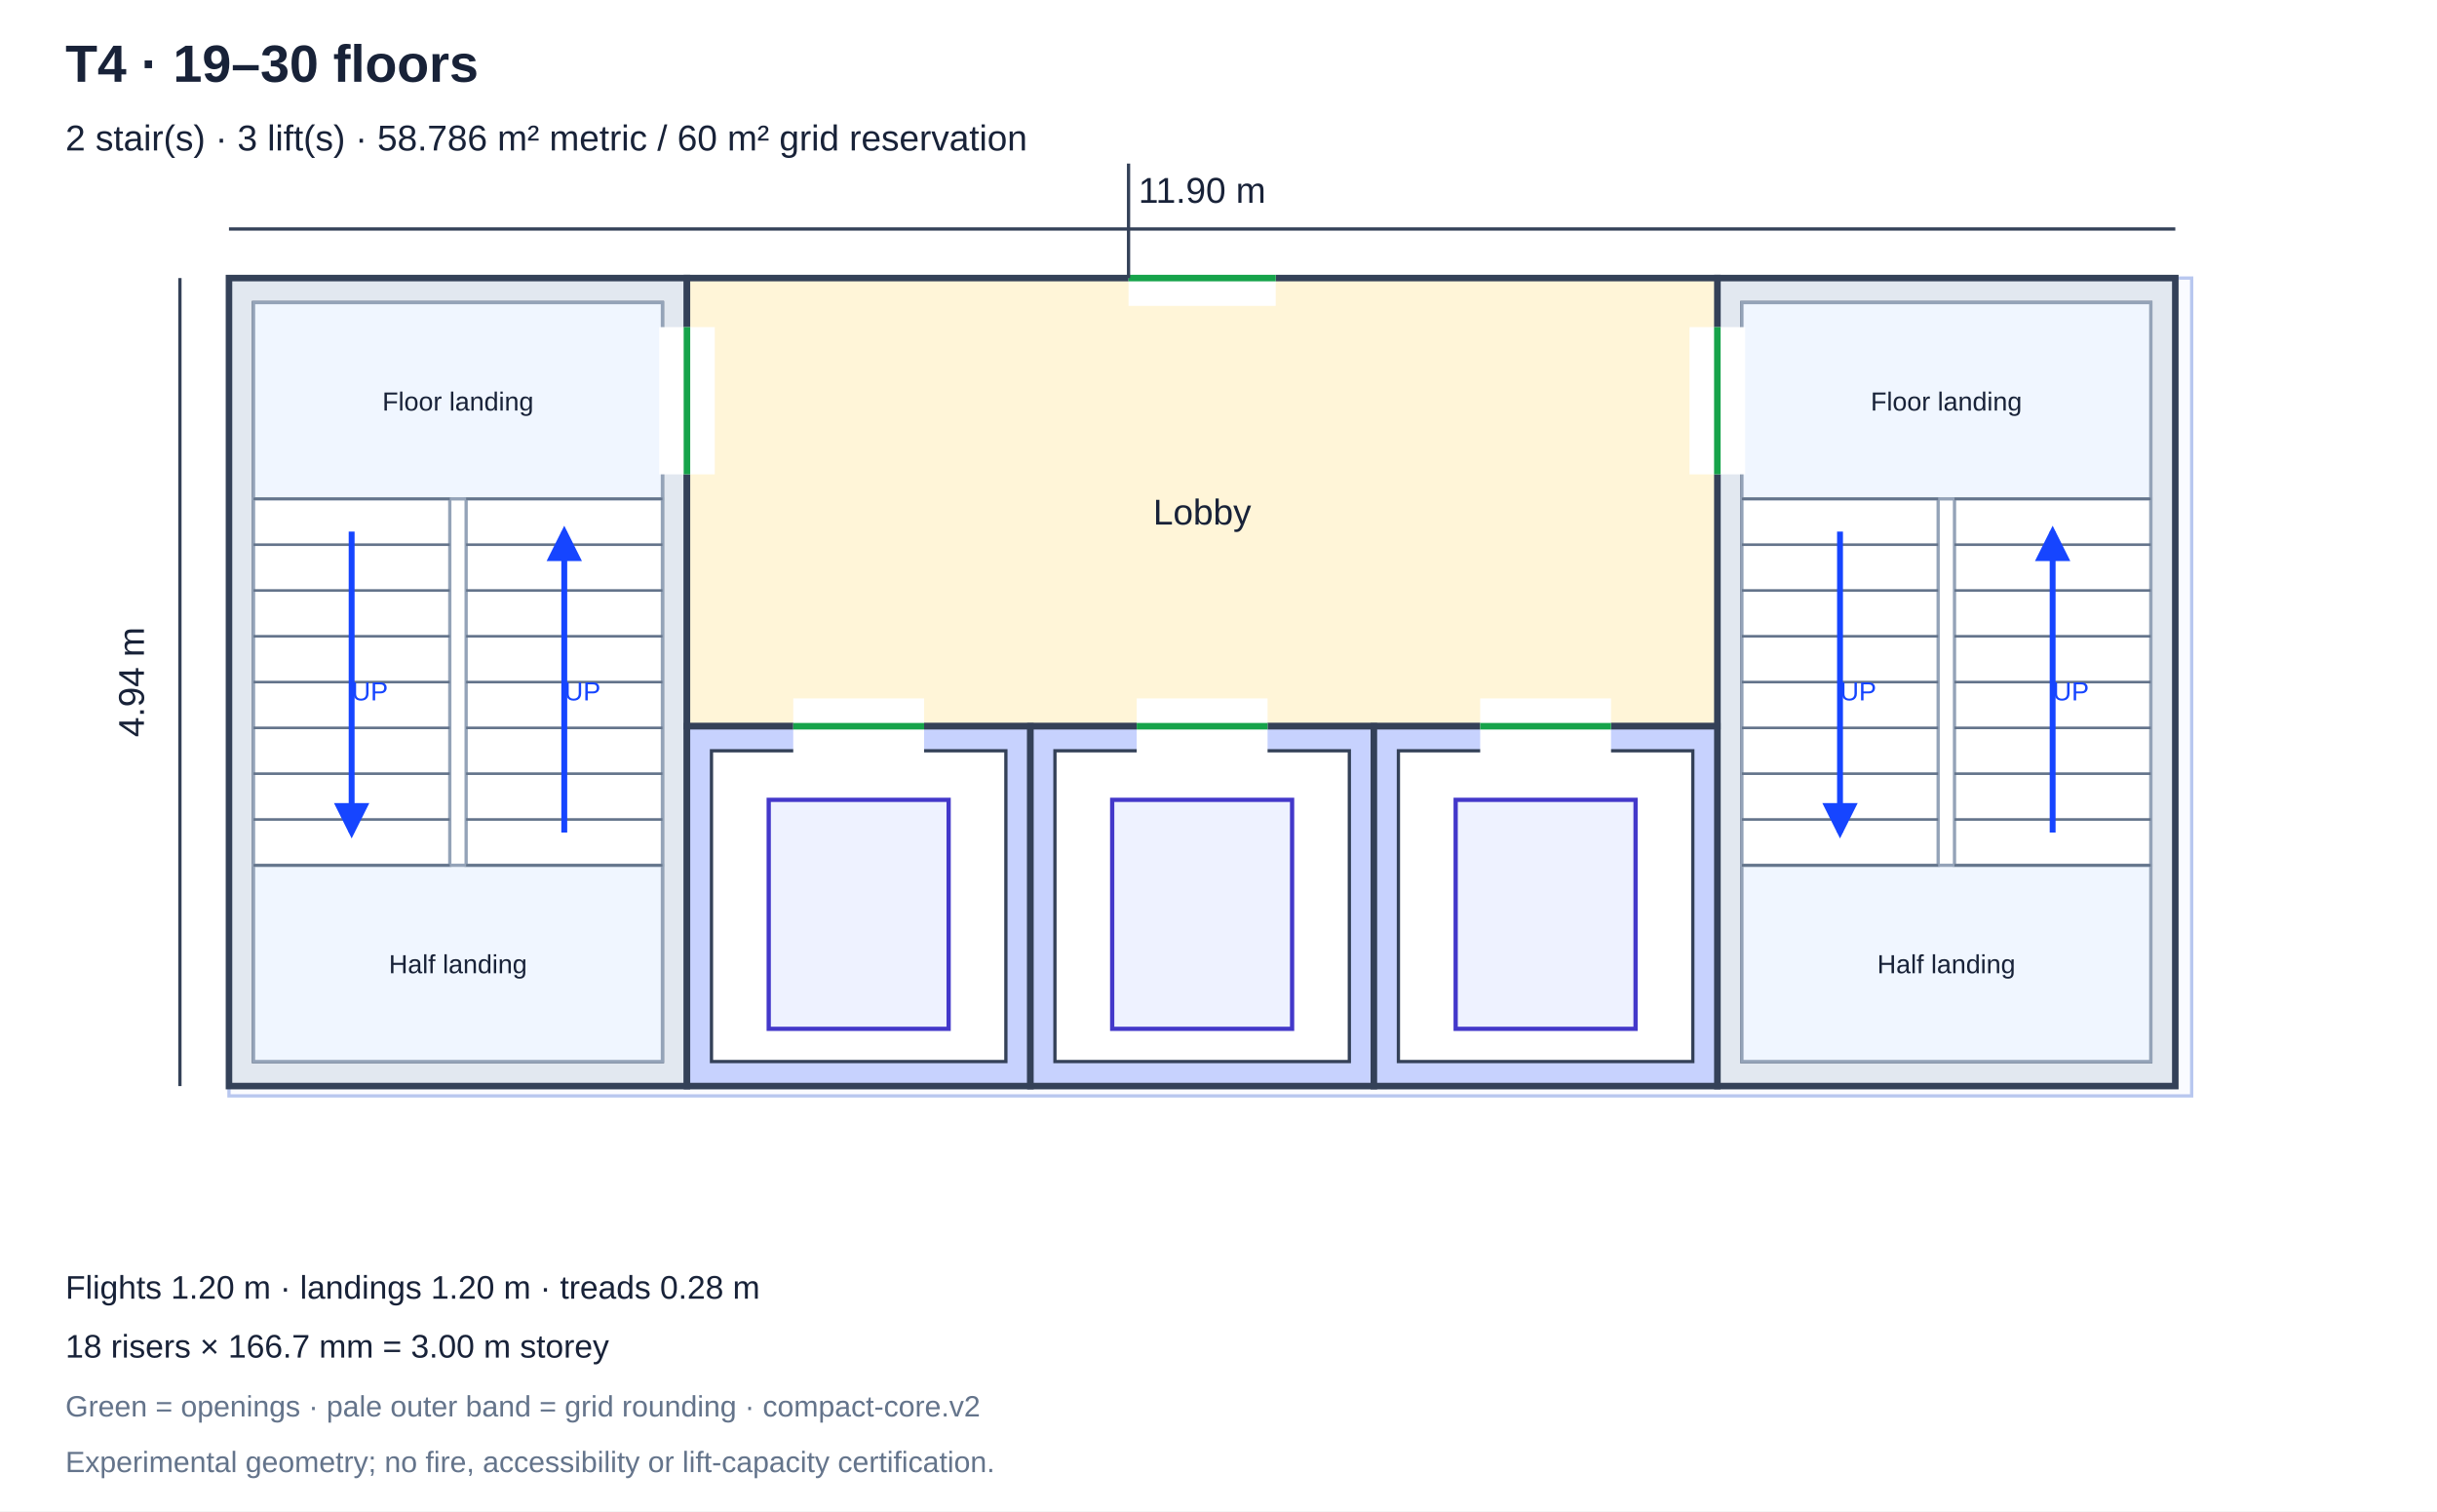
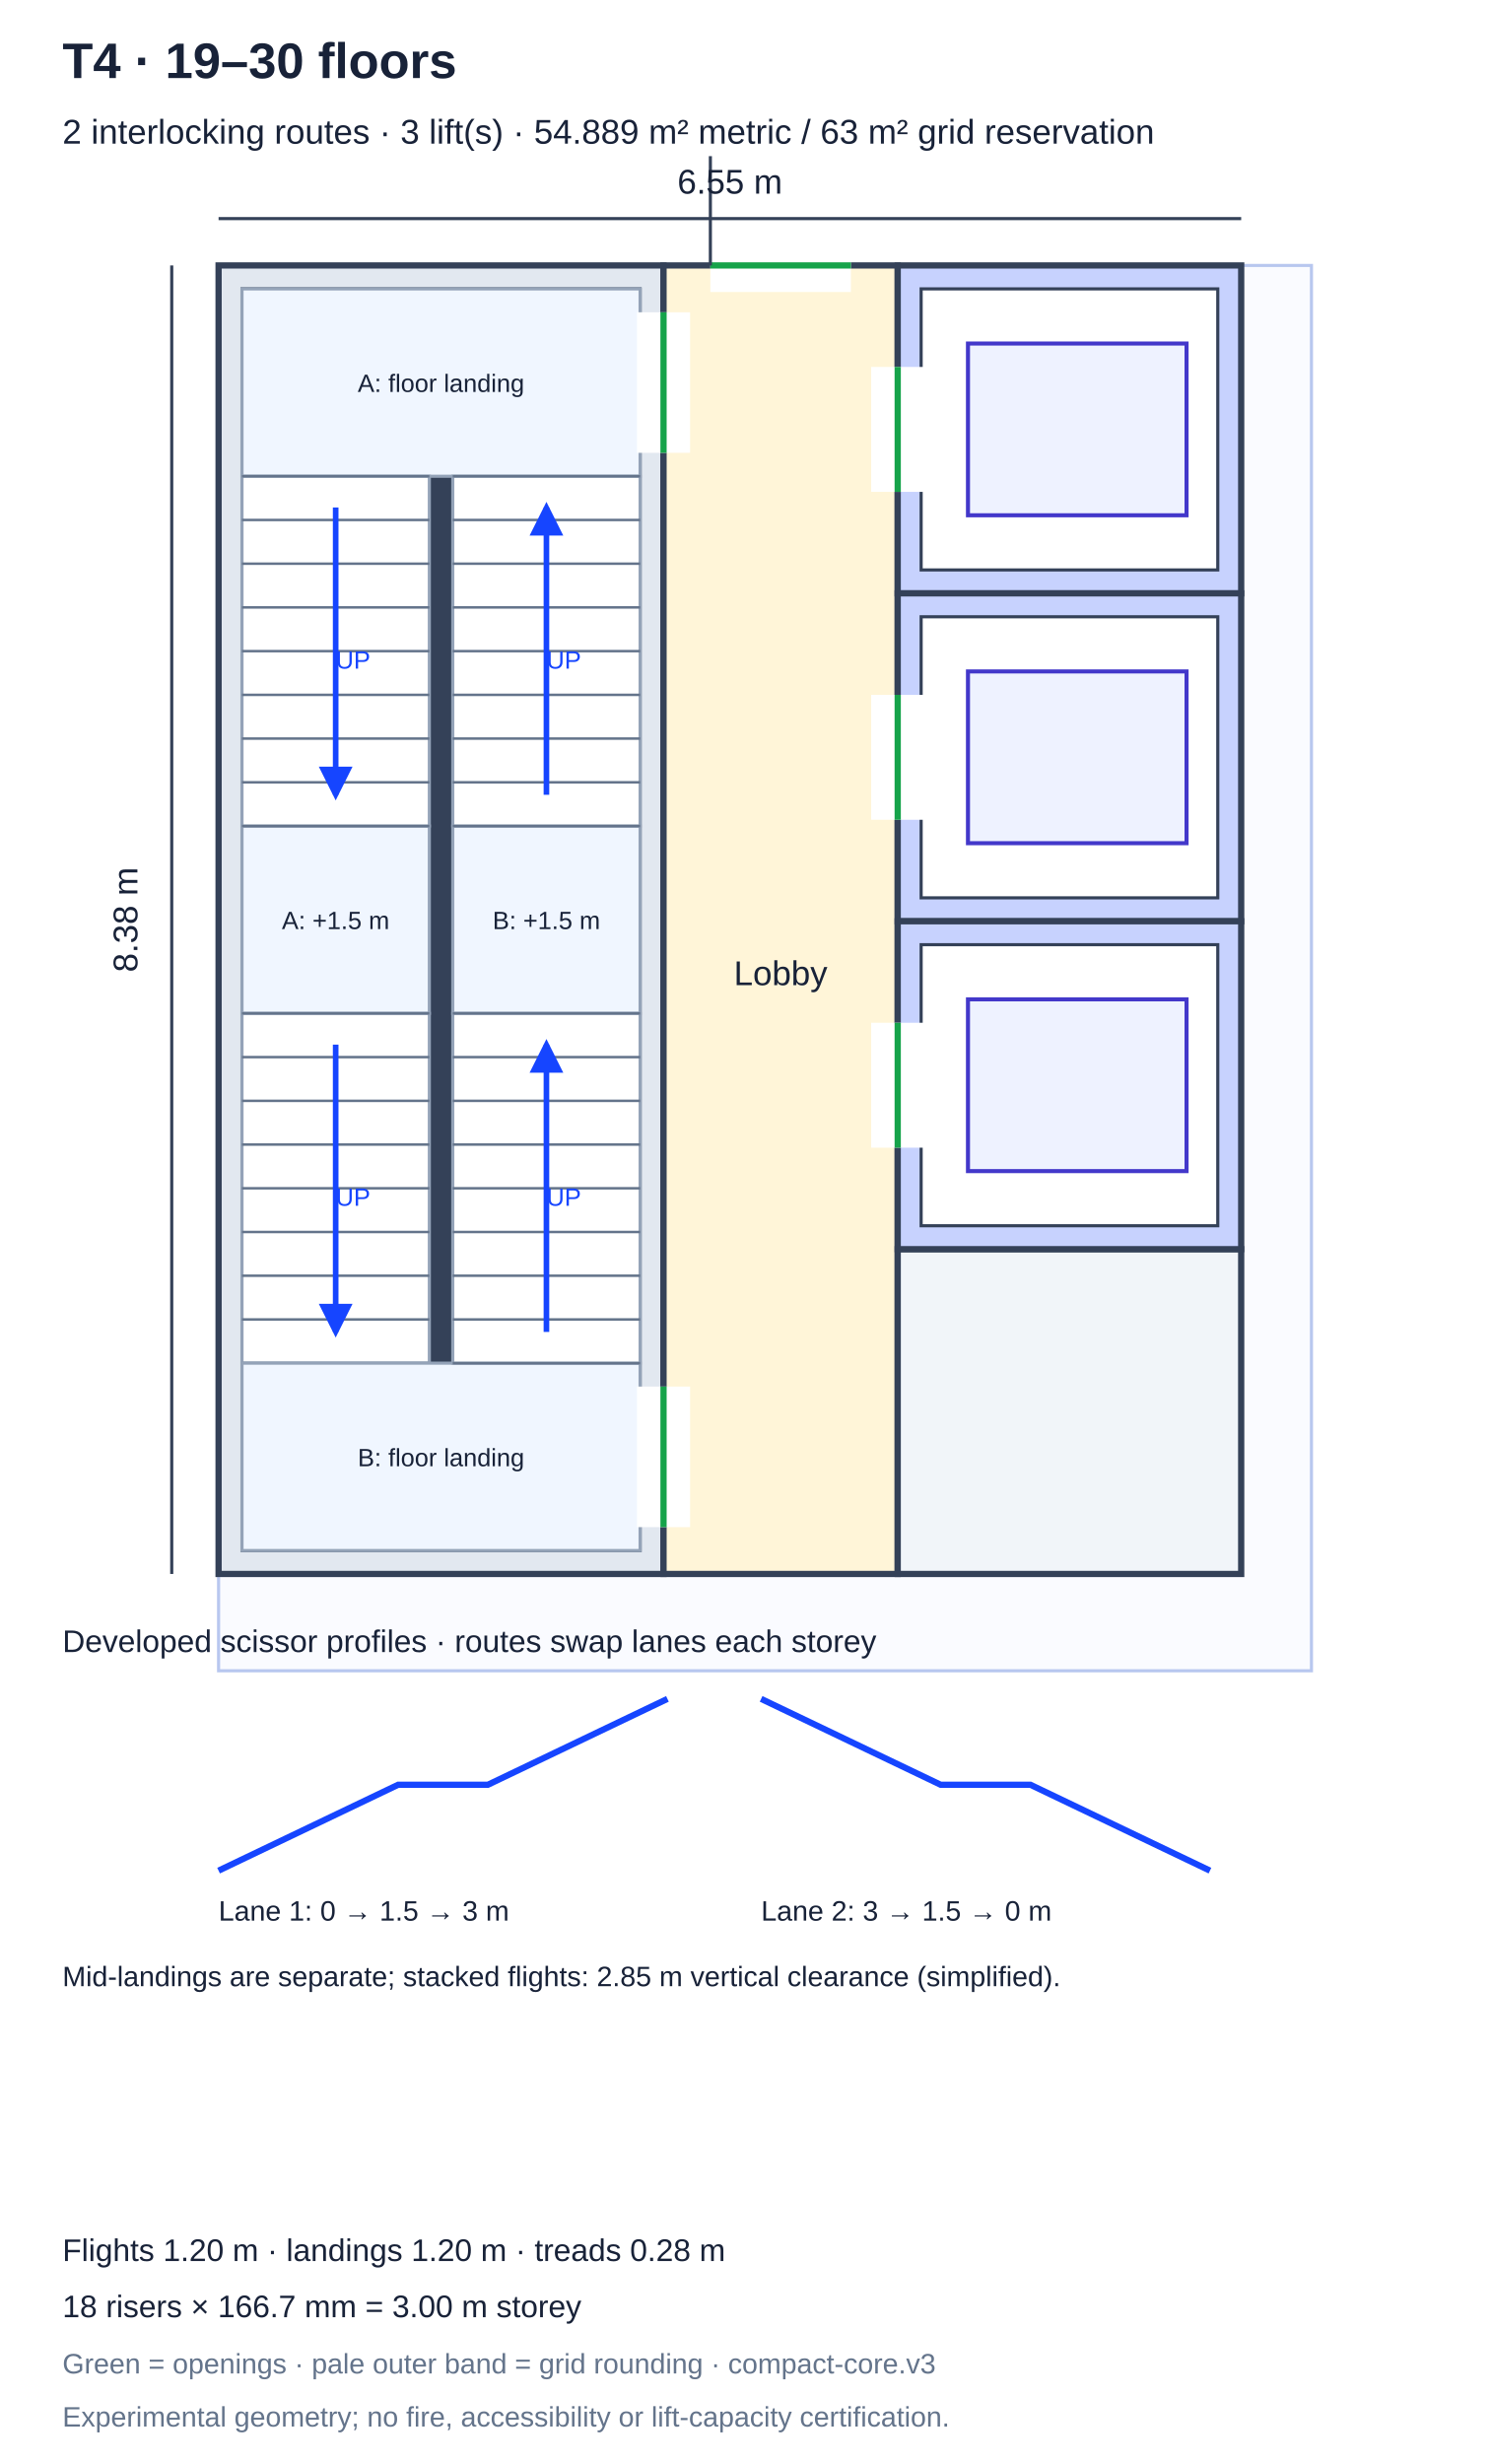
- <svg xmlns="http://www.w3.org/2000/svg" viewBox="0 0 745 462" role="img" aria-label="T4 core plan">
+ <svg xmlns="http://www.w3.org/2000/svg" viewBox="0 0 477.5 789" role="img" aria-label="T4 core plan">
  <defs>
    <marker id="arrow" markerWidth="6" markerHeight="6" refX="5" refY="3" orient="auto">
      <path d="M0,0 L6,3 L0,6" fill="#1645ff" />
    </marker>
  </defs>
-   <rect width="745" height="462" fill="white" />
+   <rect width="477.5" height="789" fill="white" />
  <g font-family="Arial,sans-serif" fill="#182238">
    <text x="20" y="25" font-size="16" font-weight="bold">T4 · 19–30 floors</text>
-     <text x="20" y="46" font-size="11">2 stair(s) · 3 lift(s) · 58.786 m² metric / 60 m² grid reservation</text>
-     <rect x="70" y="85" width="600" height="250" fill="#fafbff" stroke="#b8c7ef" stroke-width="1" />
-     <rect x="70" y="85" width="140" height="247" fill="#e2e8f0" stroke="#344158" stroke-width="2" />
-     <rect x="77.5" y="92.5" width="125" height="232" fill="white" stroke="#344158" stroke-width="1" />
-     <rect x="525" y="85" width="140" height="247" fill="#e2e8f0" stroke="#344158" stroke-width="2" />
-     <rect x="532.5" y="92.5" width="125" height="232" fill="white" stroke="#344158" stroke-width="1" />
-     <rect x="210" y="85" width="315" height="137" fill="#fff5d8" stroke="#344158" stroke-width="2" />
-     <text x="367.5" y="160.35" text-anchor="middle" font-size="11">Lobby</text>
-     <rect x="210" y="222" width="105" height="110" fill="#c7d2fe" stroke="#344158" stroke-width="2" />
-     <rect x="217.5" y="229.5" width="90" height="95" fill="white" stroke="#344158" stroke-width="1" />
-     <rect x="315" y="222" width="105" height="110" fill="#c7d2fe" stroke="#344158" stroke-width="2" />
-     <rect x="322.5" y="229.5" width="90" height="95" fill="white" stroke="#344158" stroke-width="1" />
-     <rect x="420" y="222" width="105" height="110" fill="#c7d2fe" stroke="#344158" stroke-width="2" />
-     <rect x="427.5" y="229.5" width="90" height="95" fill="white" stroke="#344158" stroke-width="1" />
-     <rect x="77.5" y="92.5" width="125" height="60" fill="#f0f6ff" stroke="#94a3b8" stroke-width="1" />
-     <text x="140" y="125.5" text-anchor="middle" font-size="8">Floor landing</text>
-     <rect x="77.5" y="264.5" width="125" height="60" fill="#f0f6ff" stroke="#94a3b8" stroke-width="1" />
-     <text x="140" y="297.5" text-anchor="middle" font-size="8">Half landing</text>
+     <text x="20" y="46" font-size="11">2 interlocking routes · 3 lift(s) · 54.889 m² metric / 63 m² grid reservation</text>
+     <rect x="70" y="85" width="350" height="450" fill="#fafbff" stroke="#b8c7ef" stroke-width="1" />
+     <rect x="70" y="85" width="142.5" height="419" fill="#e2e8f0" stroke="#344158" stroke-width="2" />
+     <rect x="77.5" y="92.5" width="127.5" height="404" fill="white" stroke="#344158" stroke-width="1" />
+     <rect x="212.5" y="85" width="75" height="419" fill="#fff5d8" stroke="#344158" stroke-width="2" />
+     <text x="250" y="315.45" text-anchor="middle" font-size="11">Lobby</text>
+     <rect x="287.5" y="400" width="110" height="104" fill="#f1f5f9" stroke="#344158" stroke-width="2" />
+     <rect x="287.5" y="85" width="110" height="105" fill="#c7d2fe" stroke="#344158" stroke-width="2" />
+     <rect x="295" y="92.5" width="95" height="90" fill="white" stroke="#344158" stroke-width="1" />
+     <rect x="287.5" y="190" width="110" height="105" fill="#c7d2fe" stroke="#344158" stroke-width="2" />
+     <rect x="295" y="197.5" width="95" height="90" fill="white" stroke="#344158" stroke-width="1" />
+     <rect x="287.5" y="295" width="110" height="105" fill="#c7d2fe" stroke="#344158" stroke-width="2" />
+     <rect x="295" y="302.5" width="95" height="90" fill="white" stroke="#344158" stroke-width="1" />
+     <line x1="141.25" y1="152.5" x2="141.25" y2="436.5" stroke="#344158" stroke-width="7.5" />
+     <rect x="77.5" y="92.5" width="127.5" height="60" fill="#f0f6ff" stroke="#94a3b8" stroke-width="1" />
+     <text x="141.25" y="125.5" text-anchor="middle" font-size="8">A: floor landing</text>
+     <rect x="77.5" y="264.5" width="60" height="60" fill="#f0f6ff" stroke="#94a3b8" stroke-width="1" />
+     <text x="107.5" y="297.5" text-anchor="middle" font-size="8">A: +1.5 m</text>
    <rect x="77.5" y="152.5" width="60" height="112" fill="white" stroke="#94a3b8" stroke-width="1" />
    <line x1="77.5" y1="152.5" x2="137.5" y2="152.5" stroke="#64748b" stroke-width="0.8" />
    <line x1="77.5" y1="166.5" x2="137.5" y2="166.5" stroke="#64748b" stroke-width="0.8" />
    <line x1="77.5" y1="180.5" x2="137.5" y2="180.5" stroke="#64748b" stroke-width="0.8" />
    <line x1="77.5" y1="194.5" x2="137.5" y2="194.5" stroke="#64748b" stroke-width="0.8" />
    <line x1="77.5" y1="208.5" x2="137.5" y2="208.5" stroke="#64748b" stroke-width="0.8" />
    <line x1="77.5" y1="222.5" x2="137.5" y2="222.5" stroke="#64748b" stroke-width="0.8" />
    <line x1="77.5" y1="236.5" x2="137.5" y2="236.5" stroke="#64748b" stroke-width="0.8" />
    <line x1="77.5" y1="250.5" x2="137.5" y2="250.5" stroke="#64748b" stroke-width="0.8" />
    <line x1="77.5" y1="264.5" x2="137.5" y2="264.5" stroke="#64748b" stroke-width="0.8" />
    <line x1="107.5" y1="162.5" x2="107.5" y2="254.5" stroke="#1645ff" stroke-width="1.8" marker-end="url(#arrow)" />
    <text x="107.5" y="214.1" font-size="8" fill="#1645ff">UP</text>
-     <rect x="142.5" y="152.5" width="60" height="112" fill="white" stroke="#94a3b8" stroke-width="1" />
-     <line x1="142.5" y1="152.5" x2="202.5" y2="152.5" stroke="#64748b" stroke-width="0.8" />
-     <line x1="142.5" y1="166.5" x2="202.5" y2="166.5" stroke="#64748b" stroke-width="0.8" />
-     <line x1="142.5" y1="180.5" x2="202.5" y2="180.5" stroke="#64748b" stroke-width="0.8" />
-     <line x1="142.5" y1="194.5" x2="202.5" y2="194.5" stroke="#64748b" stroke-width="0.8" />
-     <line x1="142.5" y1="208.5" x2="202.5" y2="208.5" stroke="#64748b" stroke-width="0.8" />
-     <line x1="142.5" y1="222.5" x2="202.5" y2="222.5" stroke="#64748b" stroke-width="0.8" />
-     <line x1="142.5" y1="236.5" x2="202.5" y2="236.5" stroke="#64748b" stroke-width="0.8" />
-     <line x1="142.5" y1="250.5" x2="202.5" y2="250.5" stroke="#64748b" stroke-width="0.8" />
-     <line x1="142.5" y1="264.5" x2="202.5" y2="264.5" stroke="#64748b" stroke-width="0.8" />
-     <line x1="172.5" y1="254.5" x2="172.5" y2="162.5" stroke="#1645ff" stroke-width="1.8" marker-end="url(#arrow)" />
-     <text x="172.5" y="214.1" font-size="8" fill="#1645ff">UP</text>
-     <rect x="532.5" y="92.5" width="125" height="60" fill="#f0f6ff" stroke="#94a3b8" stroke-width="1" />
-     <text x="595" y="125.5" text-anchor="middle" font-size="8">Floor landing</text>
-     <rect x="532.5" y="264.5" width="125" height="60" fill="#f0f6ff" stroke="#94a3b8" stroke-width="1" />
-     <text x="595" y="297.5" text-anchor="middle" font-size="8">Half landing</text>
-     <rect x="532.5" y="152.5" width="60" height="112" fill="white" stroke="#94a3b8" stroke-width="1" />
-     <line x1="532.5" y1="152.5" x2="592.5" y2="152.5" stroke="#64748b" stroke-width="0.8" />
-     <line x1="532.5" y1="166.5" x2="592.5" y2="166.5" stroke="#64748b" stroke-width="0.8" />
-     <line x1="532.5" y1="180.5" x2="592.5" y2="180.5" stroke="#64748b" stroke-width="0.8" />
-     <line x1="532.5" y1="194.5" x2="592.5" y2="194.5" stroke="#64748b" stroke-width="0.8" />
-     <line x1="532.5" y1="208.5" x2="592.5" y2="208.5" stroke="#64748b" stroke-width="0.8" />
-     <line x1="532.5" y1="222.5" x2="592.5" y2="222.5" stroke="#64748b" stroke-width="0.8" />
-     <line x1="532.5" y1="236.5" x2="592.5" y2="236.5" stroke="#64748b" stroke-width="0.8" />
-     <line x1="532.5" y1="250.5" x2="592.5" y2="250.5" stroke="#64748b" stroke-width="0.8" />
-     <line x1="532.5" y1="264.5" x2="592.5" y2="264.5" stroke="#64748b" stroke-width="0.8" />
-     <line x1="562.5" y1="162.5" x2="562.5" y2="254.5" stroke="#1645ff" stroke-width="1.8" marker-end="url(#arrow)" />
-     <text x="562.5" y="214.1" font-size="8" fill="#1645ff">UP</text>
-     <rect x="597.5" y="152.5" width="60" height="112" fill="white" stroke="#94a3b8" stroke-width="1" />
-     <line x1="597.5" y1="152.5" x2="657.5" y2="152.5" stroke="#64748b" stroke-width="0.8" />
-     <line x1="597.5" y1="166.5" x2="657.5" y2="166.5" stroke="#64748b" stroke-width="0.8" />
-     <line x1="597.5" y1="180.5" x2="657.5" y2="180.5" stroke="#64748b" stroke-width="0.8" />
-     <line x1="597.5" y1="194.5" x2="657.5" y2="194.5" stroke="#64748b" stroke-width="0.8" />
-     <line x1="597.5" y1="208.5" x2="657.5" y2="208.5" stroke="#64748b" stroke-width="0.8" />
-     <line x1="597.5" y1="222.5" x2="657.5" y2="222.5" stroke="#64748b" stroke-width="0.8" />
-     <line x1="597.5" y1="236.5" x2="657.5" y2="236.5" stroke="#64748b" stroke-width="0.8" />
-     <line x1="597.5" y1="250.5" x2="657.5" y2="250.5" stroke="#64748b" stroke-width="0.8" />
-     <line x1="597.5" y1="264.5" x2="657.5" y2="264.5" stroke="#64748b" stroke-width="0.8" />
-     <line x1="627.5" y1="254.5" x2="627.5" y2="162.5" stroke="#1645ff" stroke-width="1.8" marker-end="url(#arrow)" />
-     <text x="627.5" y="214.1" font-size="8" fill="#1645ff">UP</text>
-     <rect x="235" y="244.5" width="55" height="70" fill="#eef2ff" stroke="#4338ca" stroke-width="1.3" />
-     <rect x="340" y="244.5" width="55" height="70" fill="#eef2ff" stroke="#4338ca" stroke-width="1.3" />
-     <rect x="445" y="244.5" width="55" height="70" fill="#eef2ff" stroke="#4338ca" stroke-width="1.3" />
-     <line x1="210" y1="100" x2="210" y2="145" stroke="white" stroke-width="17.0" />
-     <line x1="210" y1="100" x2="210" y2="145" stroke="#16a34a" stroke-width="2" />
-     <line x1="525" y1="100" x2="525" y2="145" stroke="white" stroke-width="17.0" />
-     <line x1="525" y1="100" x2="525" y2="145" stroke="#16a34a" stroke-width="2" />
-     <line x1="345" y1="85" x2="390" y2="85" stroke="white" stroke-width="17.0" />
-     <line x1="345" y1="85" x2="390" y2="85" stroke="#16a34a" stroke-width="2" />
-     <line x1="345" y1="85" x2="345" y2="50" stroke="#344158" stroke-width="1" />
-     <line x1="242.5" y1="222" x2="282.5" y2="222" stroke="white" stroke-width="17.0" />
-     <line x1="242.5" y1="222" x2="282.5" y2="222" stroke="#16a34a" stroke-width="2" />
-     <line x1="347.5" y1="222" x2="387.5" y2="222" stroke="white" stroke-width="17.0" />
-     <line x1="347.5" y1="222" x2="387.5" y2="222" stroke="#16a34a" stroke-width="2" />
-     <line x1="452.5" y1="222" x2="492.5" y2="222" stroke="white" stroke-width="17.0" />
-     <line x1="452.5" y1="222" x2="492.5" y2="222" stroke="#16a34a" stroke-width="2" />
-     <line x1="70" y1="70" x2="665" y2="70" stroke="#344158" stroke-width="1" />
-     <line x1="55" y1="85" x2="55" y2="332" stroke="#344158" stroke-width="1" />
-     <text x="367.5" y="62" text-anchor="middle" font-size="11">11.90 m</text>
-     <text transform="translate(44,208.5) rotate(-90)" text-anchor="middle" font-size="11">4.94 m</text>
-     <text x="20" y="397" font-size="10">Flights 1.20 m · landings 1.20 m · treads 0.28 m</text>
-     <text x="20" y="415" font-size="10">18 risers × 166.7 mm = 3.00 m storey</text>
-     <text x="20" y="433" font-size="9" fill="#64748b">Green = openings · pale outer band = grid rounding · compact-core.v2</text>
-     <text x="20" y="450" font-size="9" fill="#64748b">Experimental geometry; no fire, accessibility or lift-capacity certification.</text>
+     <rect x="77.5" y="324.5" width="60" height="112" fill="white" stroke="#94a3b8" stroke-width="1" />
+     <line x1="77.5" y1="324.5" x2="137.5" y2="324.5" stroke="#64748b" stroke-width="0.8" />
+     <line x1="77.5" y1="338.5" x2="137.5" y2="338.5" stroke="#64748b" stroke-width="0.8" />
+     <line x1="77.5" y1="352.5" x2="137.5" y2="352.5" stroke="#64748b" stroke-width="0.8" />
+     <line x1="77.5" y1="366.5" x2="137.5" y2="366.5" stroke="#64748b" stroke-width="0.8" />
+     <line x1="77.5" y1="380.5" x2="137.5" y2="380.5" stroke="#64748b" stroke-width="0.8" />
+     <line x1="77.5" y1="394.5" x2="137.5" y2="394.5" stroke="#64748b" stroke-width="0.8" />
+     <line x1="77.5" y1="408.5" x2="137.5" y2="408.5" stroke="#64748b" stroke-width="0.8" />
+     <line x1="77.5" y1="422.5" x2="137.5" y2="422.5" stroke="#64748b" stroke-width="0.8" />
+     <line x1="77.5" y1="436.5" x2="137.5" y2="436.5" stroke="#64748b" stroke-width="0.8" />
+     <line x1="107.5" y1="334.5" x2="107.5" y2="426.5" stroke="#1645ff" stroke-width="1.8" marker-end="url(#arrow)" />
+     <text x="107.5" y="386.1" font-size="8" fill="#1645ff">UP</text>
+     <rect x="77.5" y="436.5" width="127.5" height="60" fill="#f0f6ff" stroke="#94a3b8" stroke-width="1" />
+     <text x="141.25" y="469.5" text-anchor="middle" font-size="8">B: floor landing</text>
+     <rect x="145" y="264.5" width="60" height="60" fill="#f0f6ff" stroke="#94a3b8" stroke-width="1" />
+     <text x="175" y="297.5" text-anchor="middle" font-size="8">B: +1.5 m</text>
+     <rect x="145" y="152.5" width="60" height="112" fill="white" stroke="#94a3b8" stroke-width="1" />
+     <line x1="145" y1="152.5" x2="205" y2="152.5" stroke="#64748b" stroke-width="0.8" />
+     <line x1="145" y1="166.5" x2="205" y2="166.5" stroke="#64748b" stroke-width="0.8" />
+     <line x1="145" y1="180.5" x2="205" y2="180.5" stroke="#64748b" stroke-width="0.8" />
+     <line x1="145" y1="194.5" x2="205" y2="194.5" stroke="#64748b" stroke-width="0.8" />
+     <line x1="145" y1="208.5" x2="205" y2="208.5" stroke="#64748b" stroke-width="0.8" />
+     <line x1="145" y1="222.5" x2="205" y2="222.5" stroke="#64748b" stroke-width="0.8" />
+     <line x1="145" y1="236.5" x2="205" y2="236.5" stroke="#64748b" stroke-width="0.8" />
+     <line x1="145" y1="250.5" x2="205" y2="250.5" stroke="#64748b" stroke-width="0.8" />
+     <line x1="145" y1="264.5" x2="205" y2="264.5" stroke="#64748b" stroke-width="0.8" />
+     <line x1="175" y1="254.5" x2="175" y2="162.5" stroke="#1645ff" stroke-width="1.8" marker-end="url(#arrow)" />
+     <text x="175" y="214.1" font-size="8" fill="#1645ff">UP</text>
+     <rect x="145" y="324.5" width="60" height="112" fill="white" stroke="#94a3b8" stroke-width="1" />
+     <line x1="145" y1="324.5" x2="205" y2="324.5" stroke="#64748b" stroke-width="0.8" />
+     <line x1="145" y1="338.5" x2="205" y2="338.5" stroke="#64748b" stroke-width="0.8" />
+     <line x1="145" y1="352.5" x2="205" y2="352.5" stroke="#64748b" stroke-width="0.8" />
+     <line x1="145" y1="366.5" x2="205" y2="366.5" stroke="#64748b" stroke-width="0.8" />
+     <line x1="145" y1="380.5" x2="205" y2="380.5" stroke="#64748b" stroke-width="0.8" />
+     <line x1="145" y1="394.5" x2="205" y2="394.5" stroke="#64748b" stroke-width="0.8" />
+     <line x1="145" y1="408.5" x2="205" y2="408.5" stroke="#64748b" stroke-width="0.8" />
+     <line x1="145" y1="422.5" x2="205" y2="422.5" stroke="#64748b" stroke-width="0.8" />
+     <line x1="145" y1="436.5" x2="205" y2="436.5" stroke="#64748b" stroke-width="0.8" />
+     <line x1="175" y1="426.5" x2="175" y2="334.5" stroke="#1645ff" stroke-width="1.8" marker-end="url(#arrow)" />
+     <text x="175" y="386.1" font-size="8" fill="#1645ff">UP</text>
+     <rect x="310" y="110" width="70" height="55" fill="#eef2ff" stroke="#4338ca" stroke-width="1.3" />
+     <rect x="310" y="215" width="70" height="55" fill="#eef2ff" stroke="#4338ca" stroke-width="1.3" />
+     <rect x="310" y="320" width="70" height="55" fill="#eef2ff" stroke="#4338ca" stroke-width="1.3" />
+     <line x1="212.5" y1="100" x2="212.5" y2="145" stroke="white" stroke-width="17.0" />
+     <line x1="212.5" y1="100" x2="212.5" y2="145" stroke="#16a34a" stroke-width="2" />
+     <line x1="212.5" y1="444" x2="212.5" y2="489" stroke="white" stroke-width="17.0" />
+     <line x1="212.5" y1="444" x2="212.5" y2="489" stroke="#16a34a" stroke-width="2" />
+     <line x1="287.5" y1="117.5" x2="287.5" y2="157.5" stroke="white" stroke-width="17.0" />
+     <line x1="287.5" y1="117.5" x2="287.5" y2="157.5" stroke="#16a34a" stroke-width="2" />
+     <line x1="287.5" y1="222.5" x2="287.5" y2="262.5" stroke="white" stroke-width="17.0" />
+     <line x1="287.5" y1="222.5" x2="287.5" y2="262.5" stroke="#16a34a" stroke-width="2" />
+     <line x1="287.5" y1="327.5" x2="287.5" y2="367.5" stroke="white" stroke-width="17.0" />
+     <line x1="287.5" y1="327.5" x2="287.5" y2="367.5" stroke="#16a34a" stroke-width="2" />
+     <line x1="227.5" y1="85" x2="272.5" y2="85" stroke="white" stroke-width="17.0" />
+     <line x1="227.5" y1="85" x2="272.5" y2="85" stroke="#16a34a" stroke-width="2" />
+     <line x1="227.5" y1="85" x2="227.5" y2="50" stroke="#344158" stroke-width="1" />
+     <line x1="70" y1="70" x2="397.5" y2="70" stroke="#344158" stroke-width="1" />
+     <line x1="55" y1="85" x2="55" y2="504" stroke="#344158" stroke-width="1" />
+     <text x="233.75" y="62" text-anchor="middle" font-size="11">6.55 m</text>
+     <text transform="translate(44,294.5) rotate(-90)" text-anchor="middle" font-size="11">8.38 m</text>
+     <text x="20" y="529" font-size="10">Developed scissor profiles · routes swap lanes each storey</text>
+     <polyline points="70,599 127.5,571.5 156.25,571.5 213.75,544" fill="none" stroke="#1645ff" stroke-width="2" />
+     <text x="70" y="615" font-size="9">Lane 1: 0 → 1.5 → 3 m</text>
+     <polyline points="243.75,544 301.25,571.5 330,571.5 387.5,599" fill="none" stroke="#1645ff" stroke-width="2" />
+     <text x="243.75" y="615" font-size="9">Lane 2: 3 → 1.5 → 0 m</text>
+     <text x="20" y="636" font-size="9">Mid-landings are separate; stacked flights: 2.85 m vertical clearance (simplified).</text>
+     <text x="20" y="724" font-size="10">Flights 1.20 m · landings 1.20 m · treads 0.28 m</text>
+     <text x="20" y="742" font-size="10">18 risers × 166.7 mm = 3.00 m storey</text>
+     <text x="20" y="760" font-size="9" fill="#64748b">Green = openings · pale outer band = grid rounding · compact-core.v3</text>
+     <text x="20" y="777" font-size="9" fill="#64748b">Experimental geometry; no fire, accessibility or lift-capacity certification.</text>
  </g>
</svg>
